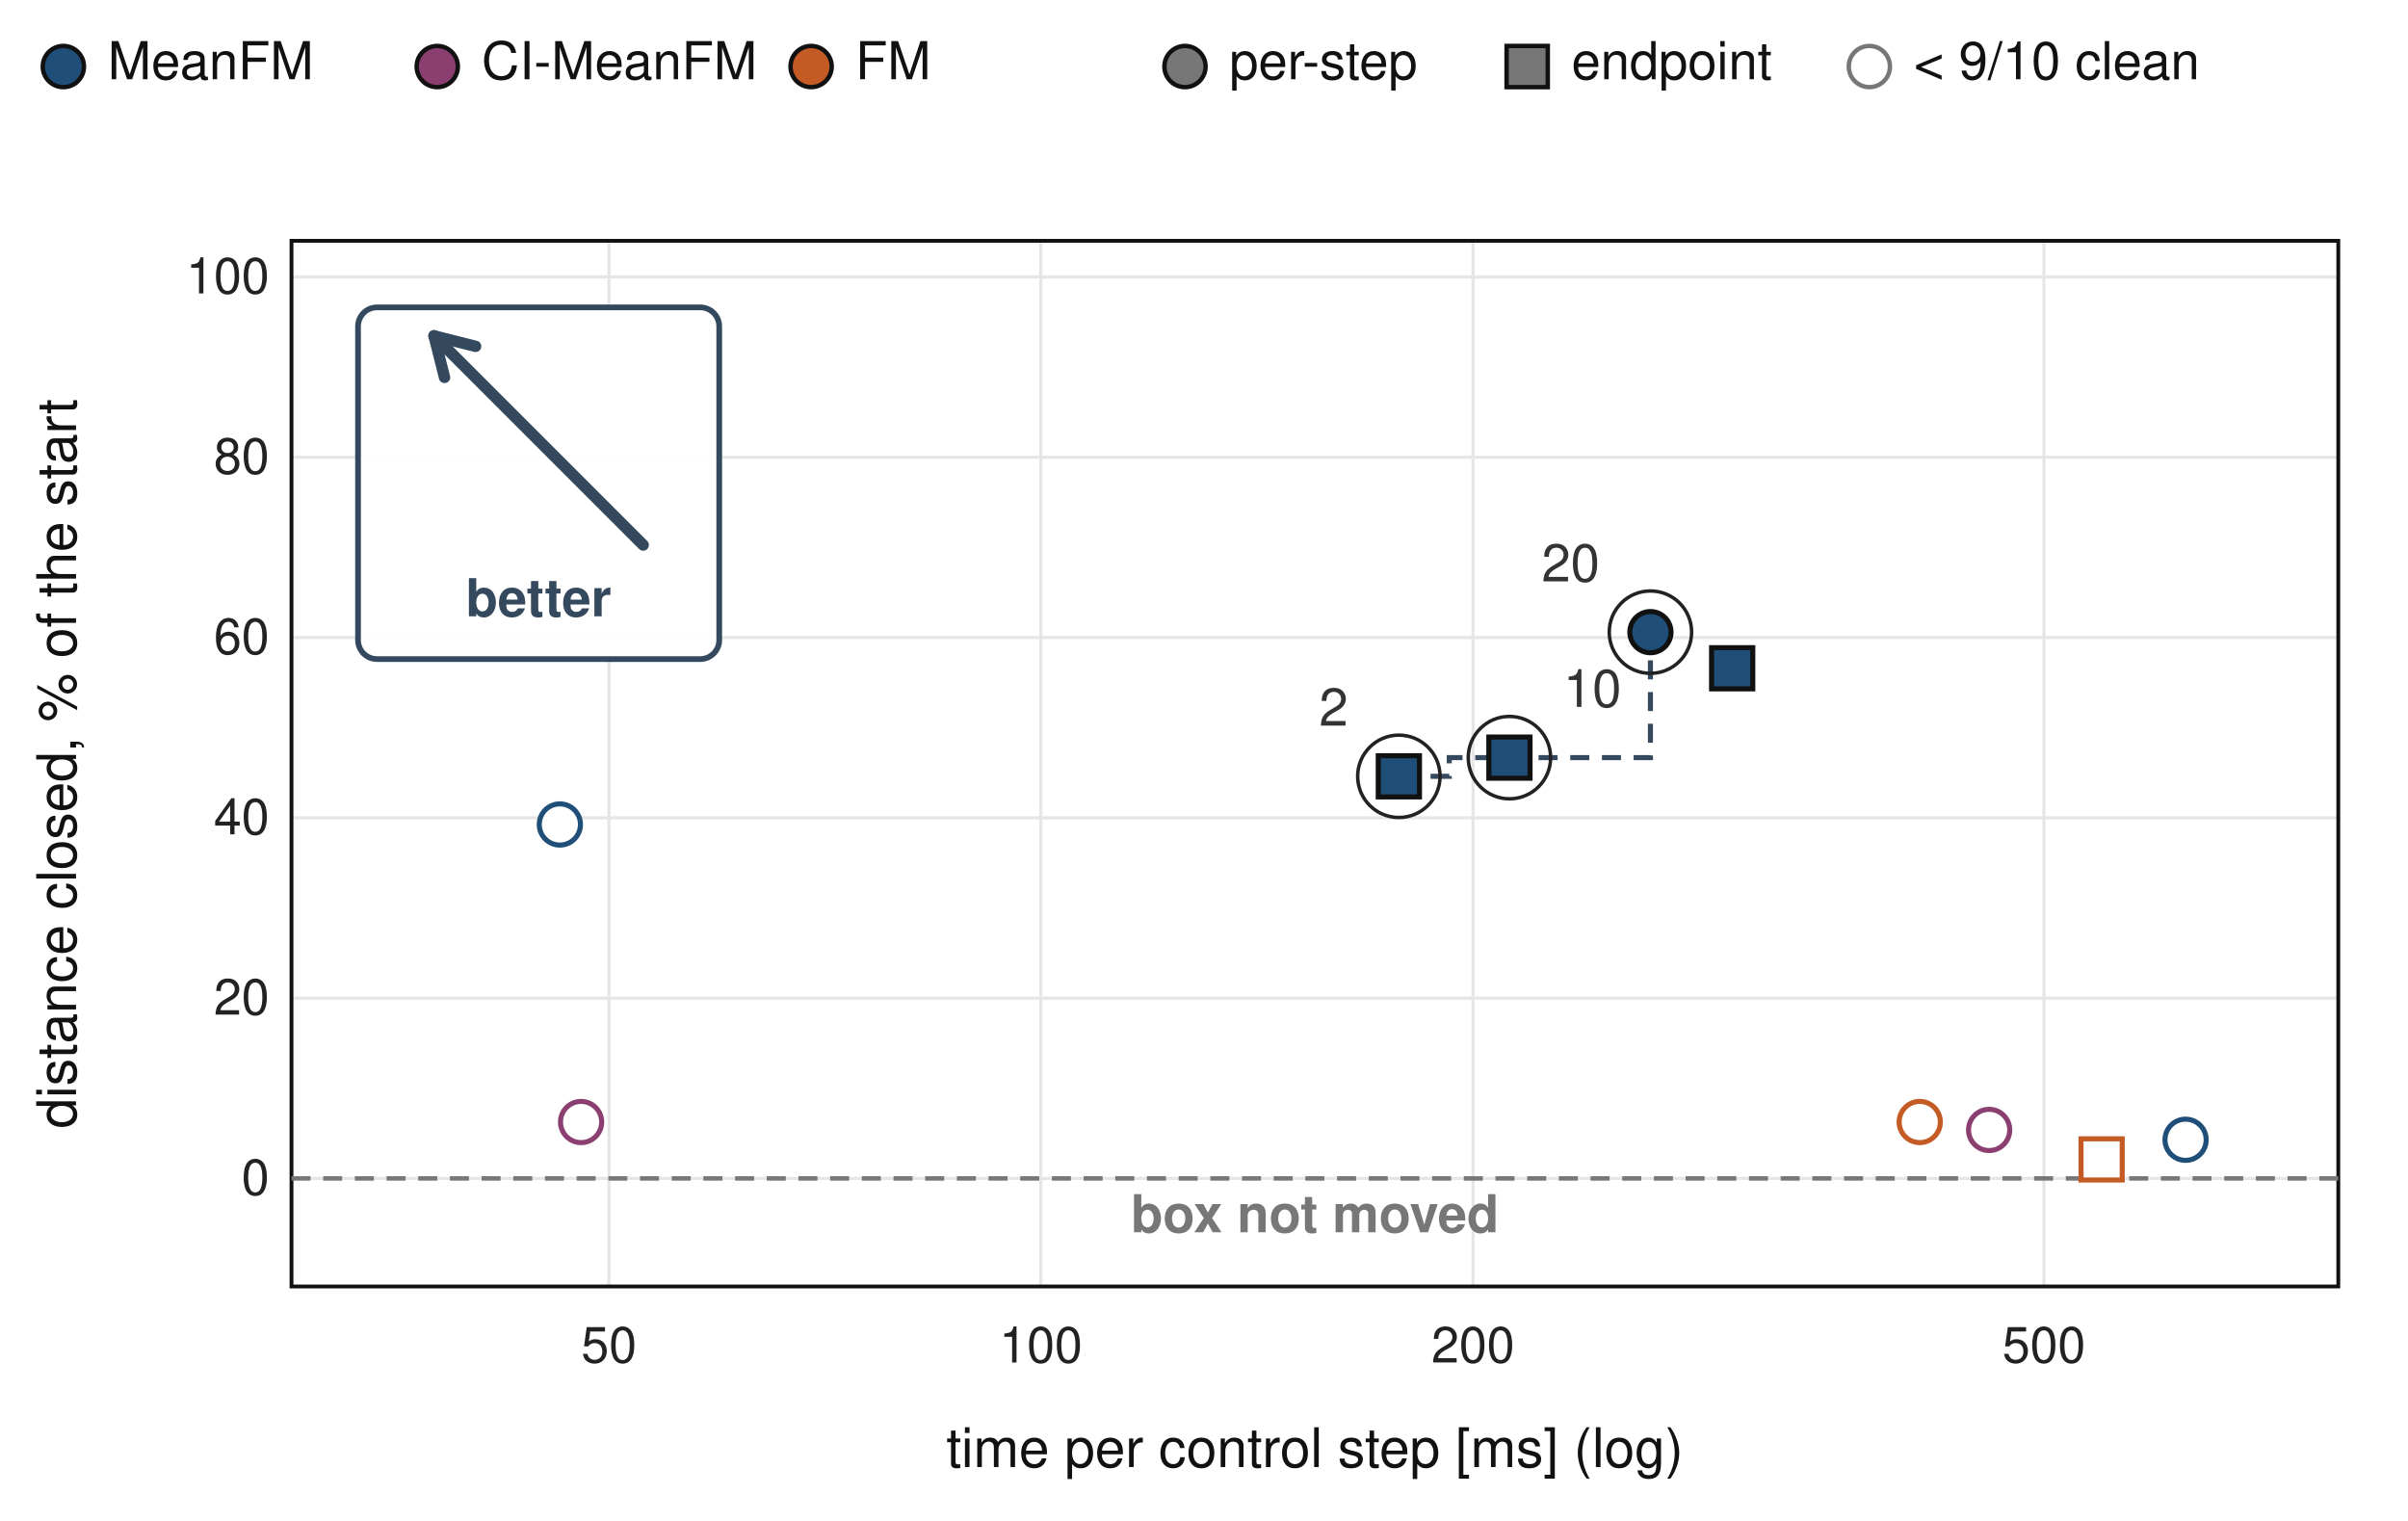
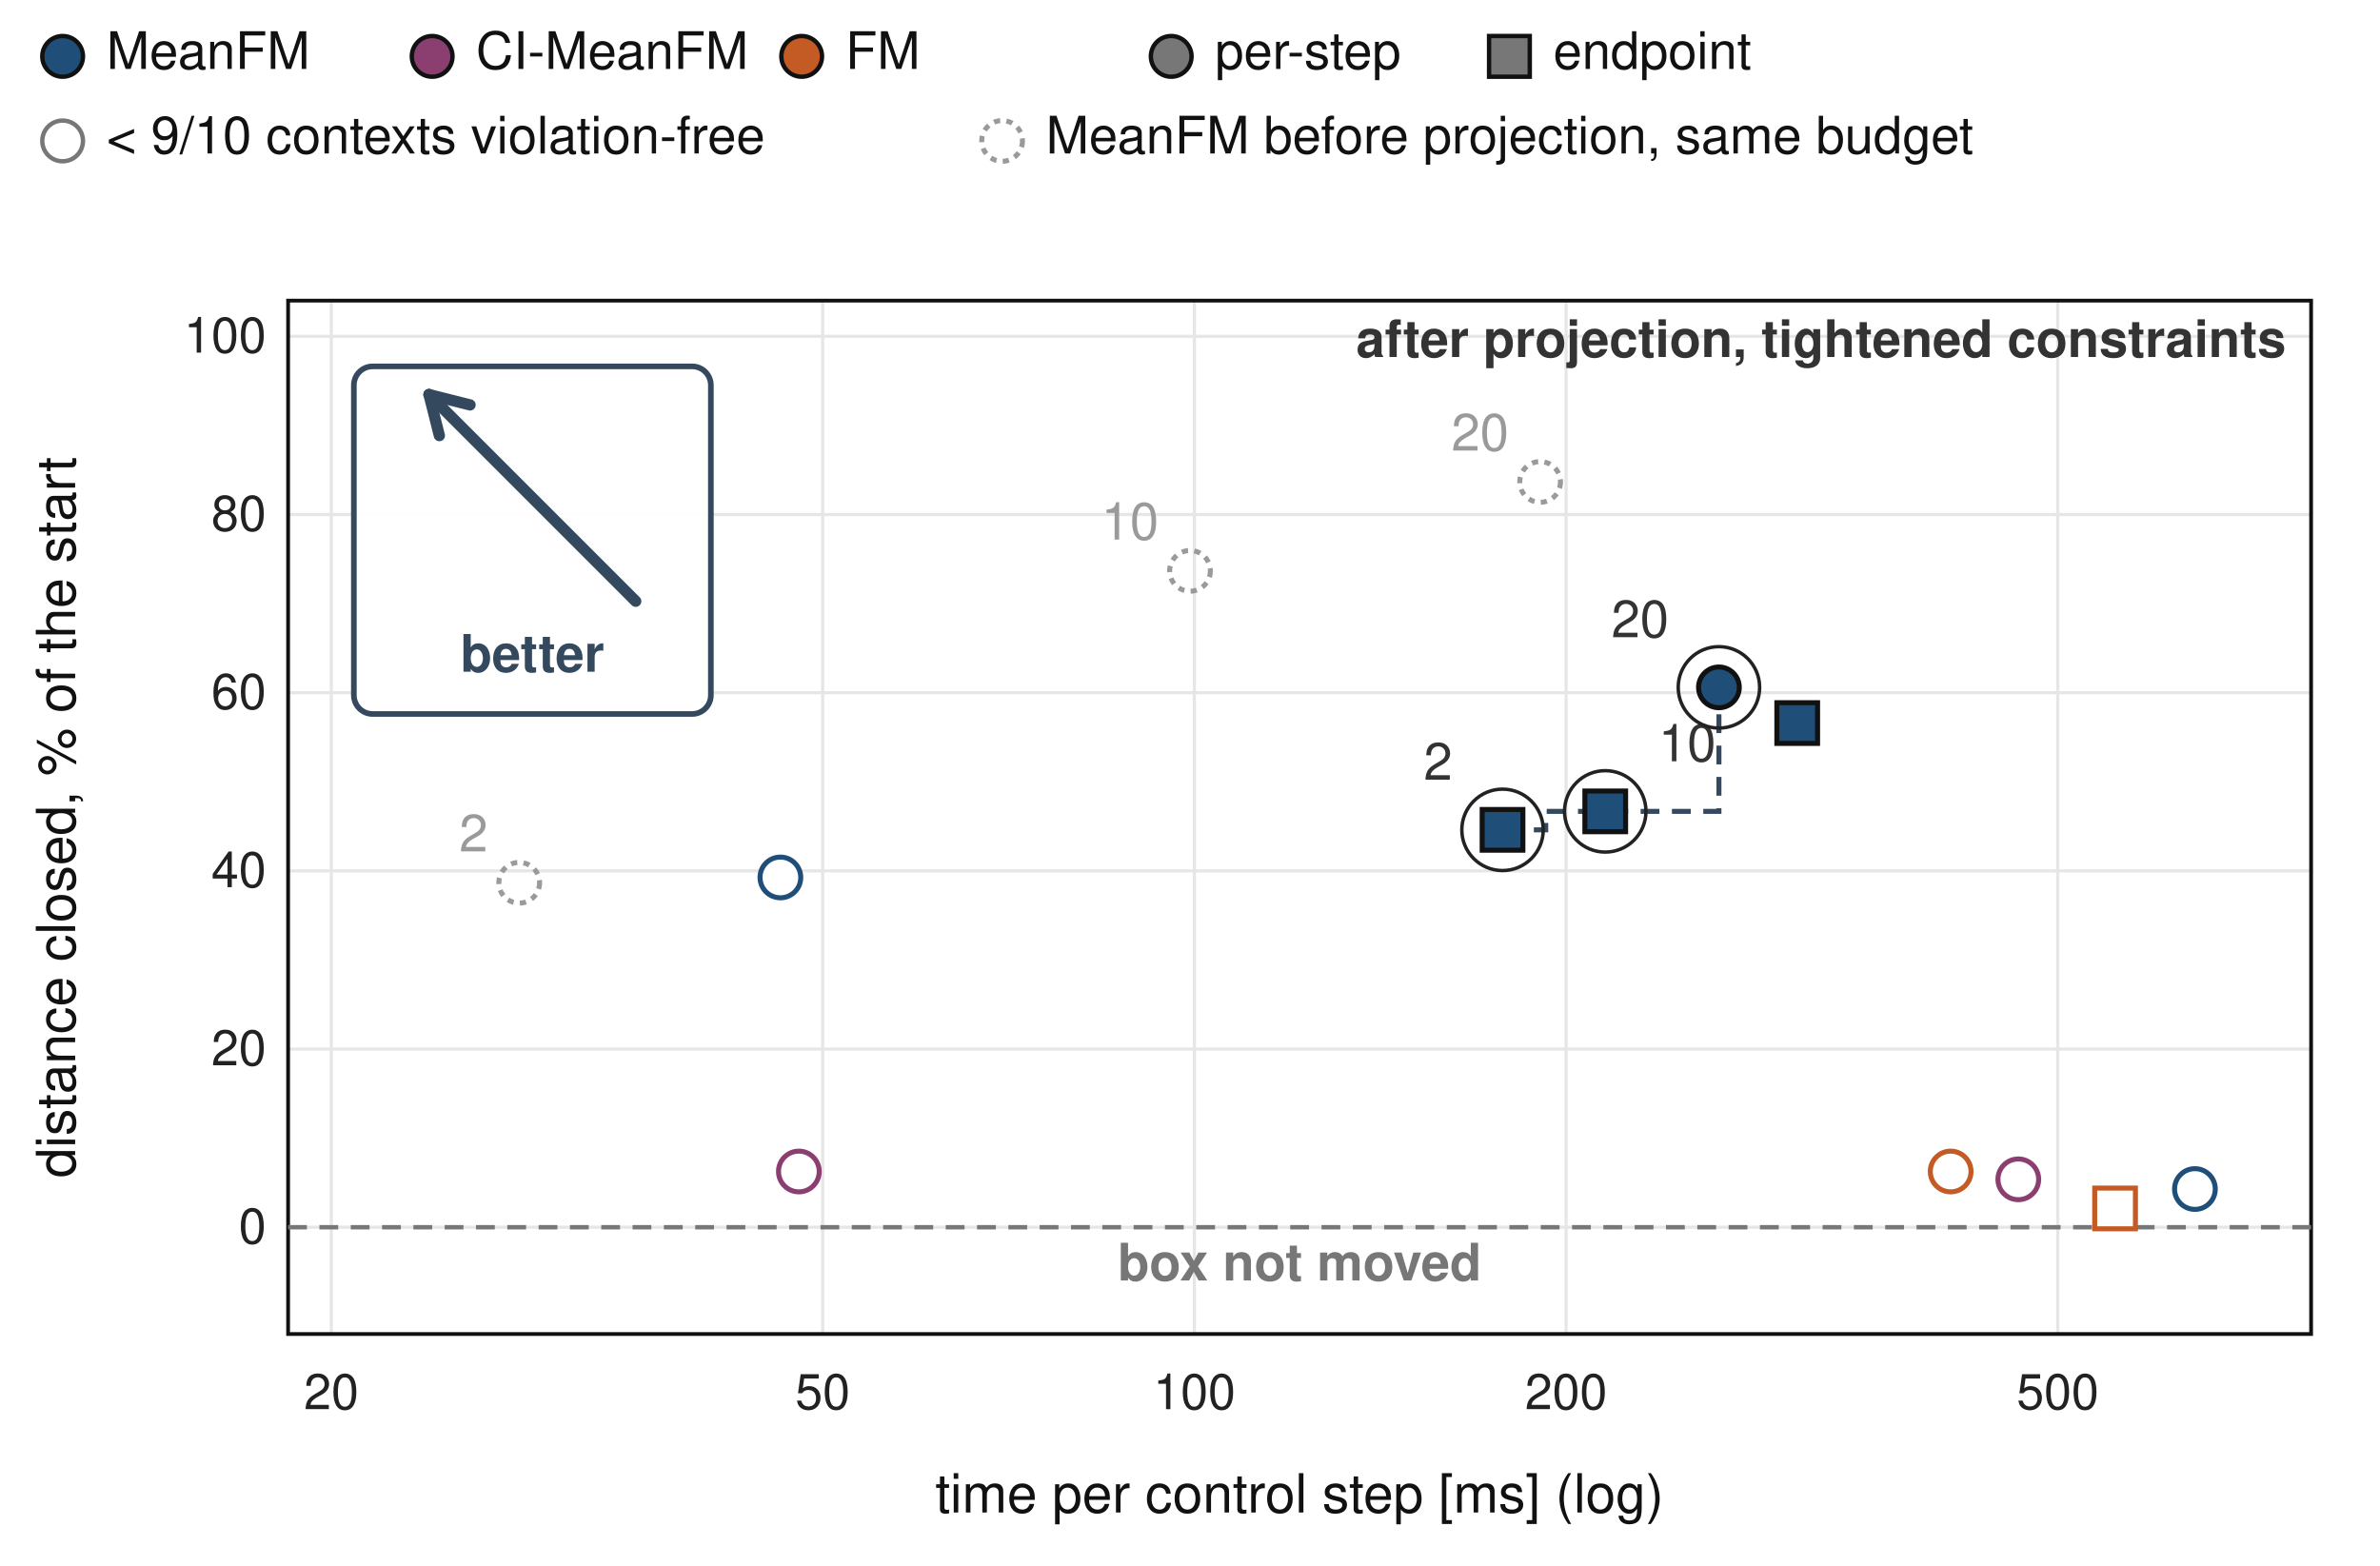
- <svg xmlns="http://www.w3.org/2000/svg" width="760" height="480" viewBox="0 0 760 480">
-   <rect x="0" y="0" width="760" height="480" fill="#ffffff" />
+ <svg xmlns="http://www.w3.org/2000/svg" width="760" height="500" viewBox="0 0 760 500">
+   <rect x="0" y="0" width="760" height="500" fill="#ffffff" />
  <g transform="translate(0,0)">
-     <rect x="0" y="0" width="760" height="42" fill="#ffffff" />
-     <circle cx="20.0" cy="21.0" r="6.5" fill="#1F4E79" stroke="#111" stroke-width="1.4" />
-     <text x="34.0" y="25.0" font-size="16.5" fill="#111" text-anchor="start" font-family="Helvetica,Arial,sans-serif">MeanFM</text>
-     <circle cx="138.0" cy="21.0" r="6.5" fill="#8B3F71" stroke="#111" stroke-width="1.4" />
-     <text x="152.0" y="25.0" font-size="16.5" fill="#111" text-anchor="start" font-family="Helvetica,Arial,sans-serif">CI-MeanFM</text>
-     <circle cx="256.0" cy="21.0" r="6.5" fill="#C45B24" stroke="#111" stroke-width="1.4" />
-     <text x="270.0" y="25.0" font-size="16.5" fill="#111" text-anchor="start" font-family="Helvetica,Arial,sans-serif">FM</text>
-     <circle cx="374.0" cy="21.0" r="6.5" fill="#777" stroke="#111" stroke-width="1.4" />
-     <text x="388.0" y="25.0" font-size="16.5" fill="#111" text-anchor="start" font-family="Helvetica,Arial,sans-serif">per-step</text>
-     <rect x="475.5" y="14.5" width="13.0" height="13.0" fill="#777" stroke="#111" stroke-width="1.4" />
-     <text x="496.0" y="25.0" font-size="16.5" fill="#111" text-anchor="start" font-family="Helvetica,Arial,sans-serif">endpoint</text>
-     <circle cx="590.0" cy="21.0" r="6.5" fill="#ffffff" stroke="#777" stroke-width="1.4" />
-     <text x="604.0" y="25.0" font-size="16.5" fill="#111" text-anchor="start" font-family="Helvetica,Arial,sans-serif">&lt; 9/10 clean</text>
+     <rect x="0" y="0" width="760" height="62" fill="#ffffff" />
+     <circle cx="20.0" cy="18.0" r="6.5" fill="#1F4E79" stroke="#111" stroke-width="1.4" />
+     <text x="34.0" y="22.0" font-size="16.5" fill="#111" text-anchor="start" font-family="Helvetica,Arial,sans-serif">MeanFM</text>
+     <circle cx="138.0" cy="18.0" r="6.5" fill="#8B3F71" stroke="#111" stroke-width="1.4" />
+     <text x="152.0" y="22.0" font-size="16.5" fill="#111" text-anchor="start" font-family="Helvetica,Arial,sans-serif">CI-MeanFM</text>
+     <circle cx="256.0" cy="18.0" r="6.5" fill="#C45B24" stroke="#111" stroke-width="1.4" />
+     <text x="270.0" y="22.0" font-size="16.5" fill="#111" text-anchor="start" font-family="Helvetica,Arial,sans-serif">FM</text>
+     <circle cx="374.0" cy="18.0" r="6.5" fill="#777" stroke="#111" stroke-width="1.4" />
+     <text x="388.0" y="22.0" font-size="16.5" fill="#111" text-anchor="start" font-family="Helvetica,Arial,sans-serif">per-step</text>
+     <rect x="475.5" y="11.5" width="13.0" height="13.0" fill="#777" stroke="#111" stroke-width="1.4" />
+     <text x="496.0" y="22.0" font-size="16.5" fill="#111" text-anchor="start" font-family="Helvetica,Arial,sans-serif">endpoint</text>
+     <circle cx="20.0" cy="45.0" r="6.5" fill="#ffffff" stroke="#777" stroke-width="1.4" />
+     <text x="34.0" y="49.0" font-size="16.5" fill="#111" text-anchor="start" font-family="Helvetica,Arial,sans-serif">&lt; 9/10 contexts violation-free</text>
+     <circle cx="320" cy="45" r="6.5" fill="none" stroke="#9a9a9a" stroke-width="1.6" stroke-dasharray="2,2" />
+     <text x="334.0" y="49.0" font-size="16.5" fill="#111" text-anchor="start" font-family="Helvetica,Arial,sans-serif">MeanFM before projection, same budget</text>
  </g>
-   <g transform="translate(0,50)">
+   <g transform="translate(0,70)">
    <rect x="0" y="0" width="760" height="430" fill="#ffffff" />
-     <line x1="192.2" y1="26" x2="192.2" y2="356" stroke="#e6e6e6" stroke-width="1" />
-     <text x="192.2" y="380.0" font-size="15.75" fill="#222" text-anchor="middle" font-family="Helvetica,Arial,sans-serif">50</text>
-     <line x1="328.5" y1="26" x2="328.5" y2="356" stroke="#e6e6e6" stroke-width="1" />
-     <text x="328.5" y="380.0" font-size="15.75" fill="#222" text-anchor="middle" font-family="Helvetica,Arial,sans-serif">100</text>
-     <line x1="464.9" y1="26" x2="464.9" y2="356" stroke="#e6e6e6" stroke-width="1" />
-     <text x="464.9" y="380.0" font-size="15.75" fill="#222" text-anchor="middle" font-family="Helvetica,Arial,sans-serif">200</text>
-     <line x1="645.1" y1="26" x2="645.1" y2="356" stroke="#e6e6e6" stroke-width="1" />
-     <text x="645.1" y="380.0" font-size="15.75" fill="#222" text-anchor="middle" font-family="Helvetica,Arial,sans-serif">500</text>
+     <line x1="105.8" y1="26" x2="105.8" y2="356" stroke="#e6e6e6" stroke-width="1" />
+     <text x="105.8" y="380.0" font-size="15.75" fill="#222" text-anchor="middle" font-family="Helvetica,Arial,sans-serif">20</text>
+     <line x1="262.7" y1="26" x2="262.7" y2="356" stroke="#e6e6e6" stroke-width="1" />
+     <text x="262.7" y="380.0" font-size="15.75" fill="#222" text-anchor="middle" font-family="Helvetica,Arial,sans-serif">50</text>
+     <line x1="381.4" y1="26" x2="381.4" y2="356" stroke="#e6e6e6" stroke-width="1" />
+     <text x="381.4" y="380.0" font-size="15.75" fill="#222" text-anchor="middle" font-family="Helvetica,Arial,sans-serif">100</text>
+     <line x1="500.1" y1="26" x2="500.1" y2="356" stroke="#e6e6e6" stroke-width="1" />
+     <text x="500.1" y="380.0" font-size="15.75" fill="#222" text-anchor="middle" font-family="Helvetica,Arial,sans-serif">200</text>
+     <line x1="657.1" y1="26" x2="657.1" y2="356" stroke="#e6e6e6" stroke-width="1" />
+     <text x="657.1" y="380.0" font-size="15.75" fill="#222" text-anchor="middle" font-family="Helvetica,Arial,sans-serif">500</text>
    <line x1="92" y1="321.9" x2="738" y2="321.9" stroke="#e6e6e6" stroke-width="1" />
    <text x="85" y="327.1" font-size="15.75" fill="#222" text-anchor="end" font-family="Helvetica,Arial,sans-serif">0</text>
    <line x1="92" y1="265.0" x2="738" y2="265.0" stroke="#e6e6e6" stroke-width="1" />
    <text x="85" y="270.2" font-size="15.75" fill="#222" text-anchor="end" font-family="Helvetica,Arial,sans-serif">20</text>
    <line x1="92" y1="208.1" x2="738" y2="208.1" stroke="#e6e6e6" stroke-width="1" />
    <text x="85" y="213.3" font-size="15.75" fill="#222" text-anchor="end" font-family="Helvetica,Arial,sans-serif">40</text>
    <line x1="92" y1="151.2" x2="738" y2="151.2" stroke="#e6e6e6" stroke-width="1" />
    <text x="85" y="156.4" font-size="15.75" fill="#222" text-anchor="end" font-family="Helvetica,Arial,sans-serif">60</text>
    <line x1="92" y1="94.3" x2="738" y2="94.3" stroke="#e6e6e6" stroke-width="1" />
    <text x="85" y="99.5" font-size="15.75" fill="#222" text-anchor="end" font-family="Helvetica,Arial,sans-serif">80</text>
    <line x1="92" y1="37.4" x2="738" y2="37.4" stroke="#e6e6e6" stroke-width="1" />
    <text x="85" y="42.6" font-size="15.75" fill="#222" text-anchor="end" font-family="Helvetica,Arial,sans-serif">100</text>
    <rect x="92" y="26" width="646" height="330" fill="none" stroke="#111" stroke-width="1.2" />
    <text x="415.0" y="413.0" font-size="17.25" fill="#111" text-anchor="middle" font-family="Helvetica,Arial,sans-serif">time per control step [ms] (log)</text>
    <text x="24.0" y="191.0" font-size="17.25" fill="#111" text-anchor="middle" font-family="Helvetica,Arial,sans-serif" transform="rotate(-90 24.0 191.0)">distance closed, % of the start</text>
    <text x="92" y="30.0" font-size="19.5" font-weight="bold" fill="#111" font-family="Helvetica,Arial,sans-serif" />
+     <text x="730.0" y="44.0" font-size="16.5" fill="#333" text-anchor="end" font-family="Helvetica,Arial,sans-serif" font-weight="bold">after projection, tightened constraints</text>
    <line x1="92" y1="321.9" x2="738" y2="321.9" stroke="#777" stroke-width="1.4" stroke-dasharray="6,4" />
+     <circle cx="165.8" cy="211.9" r="6.5" fill="none" stroke="#9a9a9a" stroke-width="1.6" stroke-dasharray="2,2" />
+     <text x="155.8" y="201.9" font-size="16.5" fill="#9a9a9a" text-anchor="end" font-family="Helvetica,Arial,sans-serif">2</text>
+     <circle cx="380.0" cy="112.3" r="6.5" fill="none" stroke="#9a9a9a" stroke-width="1.6" stroke-dasharray="2,2" />
+     <text x="370.0" y="102.3" font-size="16.5" fill="#9a9a9a" text-anchor="end" font-family="Helvetica,Arial,sans-serif">10</text>
+     <circle cx="491.8" cy="83.9" r="6.5" fill="none" stroke="#9a9a9a" stroke-width="1.6" stroke-dasharray="2,2" />
+     <text x="481.8" y="73.9" font-size="16.5" fill="#9a9a9a" text-anchor="end" font-family="Helvetica,Arial,sans-serif">20</text>
    <text x="415.0" y="338.9" font-size="16.5" fill="#777" text-anchor="middle" font-family="Helvetica,Arial,sans-serif" font-weight="bold">box not moved</text>
-     <polyline points="441.5,195.0 457.4,195.0 457.4,189.1 520.9,189.1 520.9,149.5" fill="none" stroke="#34495e" stroke-width="1.6" stroke-dasharray="6,4" />
+     <polyline points="479.8,195.0 493.6,195.0 493.6,189.1 548.9,189.1 548.9,149.5" fill="none" stroke="#34495e" stroke-width="1.6" stroke-dasharray="6,4" />
    <rect x="113.0" y="47.0" width="114.0" height="111.0" rx="6.0" fill="#ffffff" fill-opacity="0.94" stroke="#34495e" stroke-width="1.8" />
    <line x1="203.0" y1="122.0" x2="137.0" y2="56.0" stroke="#34495e" stroke-width="3.6" stroke-linecap="round" />
    <line x1="137.0" y1="56.0" x2="150.1" y2="59.3" stroke="#34495e" stroke-width="3.6" stroke-linecap="round" />
    <line x1="137.0" y1="56.0" x2="140.3" y2="69.1" stroke="#34495e" stroke-width="3.6" stroke-linecap="round" />
    <text x="170.0" y="144.5" font-size="16.5" fill="#34495e" text-anchor="middle" font-family="Helvetica,Arial,sans-serif" font-weight="bold">better</text>
-     <circle cx="627.8" cy="306.6" r="6.5" fill="#ffffff" stroke="#8B3F71" stroke-width="1.6" />
-     <circle cx="183.4" cy="304.1" r="6.5" fill="#ffffff" stroke="#8B3F71" stroke-width="1.6" />
-     <circle cx="605.9" cy="304.1" r="6.5" fill="#ffffff" stroke="#C45B24" stroke-width="1.6" />
-     <rect x="656.8" y="309.4" width="13.0" height="13.0" fill="#ffffff" stroke="#C45B24" stroke-width="1.6" />
-     <circle cx="689.8" cy="309.7" r="6.5" fill="#ffffff" stroke="#1F4E79" stroke-width="1.6" />
-     <rect x="469.9" y="182.6" width="13.0" height="13.0" fill="#1F4E79" stroke="#111" stroke-width="1.6" />
-     <circle cx="476.4" cy="189.1" r="13" fill="none" stroke="#222" stroke-width="1.1" />
-     <text x="493.4" y="173.1" font-size="16.5" fill="#333" text-anchor="start" font-family="Helvetica,Arial,sans-serif">10</text>
-     <circle cx="520.9" cy="149.5" r="6.5" fill="#1F4E79" stroke="#111" stroke-width="1.6" />
-     <circle cx="520.9" cy="149.5" r="13" fill="none" stroke="#222" stroke-width="1.1" />
-     <text x="504.9" y="133.5" font-size="16.5" fill="#333" text-anchor="end" font-family="Helvetica,Arial,sans-serif">20</text>
-     <rect x="540.2" y="154.4" width="13.0" height="13.0" fill="#1F4E79" stroke="#111" stroke-width="1.6" />
-     <circle cx="176.7" cy="210.2" r="6.5" fill="#ffffff" stroke="#1F4E79" stroke-width="1.6" />
-     <rect x="435.0" y="188.5" width="13.0" height="13.0" fill="#1F4E79" stroke="#111" stroke-width="1.6" />
-     <circle cx="441.5" cy="195.0" r="13" fill="none" stroke="#222" stroke-width="1.1" />
-     <text x="425.5" y="179.0" font-size="16.5" fill="#333" text-anchor="end" font-family="Helvetica,Arial,sans-serif">2</text>
+     <circle cx="644.5" cy="306.6" r="6.5" fill="#ffffff" stroke="#8B3F71" stroke-width="1.6" />
+     <circle cx="255.1" cy="304.1" r="6.5" fill="#ffffff" stroke="#8B3F71" stroke-width="1.6" />
+     <circle cx="622.9" cy="304.1" r="6.5" fill="#ffffff" stroke="#C45B24" stroke-width="1.6" />
+     <rect x="668.9" y="309.4" width="13.0" height="13.0" fill="#ffffff" stroke="#C45B24" stroke-width="1.6" />
+     <circle cx="700.9" cy="309.7" r="6.5" fill="#ffffff" stroke="#1F4E79" stroke-width="1.6" />
+     <rect x="506.1" y="182.6" width="13.0" height="13.0" fill="#1F4E79" stroke="#111" stroke-width="1.6" />
+     <circle cx="512.6" cy="189.1" r="13" fill="none" stroke="#222" stroke-width="1.1" />
+     <text x="529.6" y="173.1" font-size="16.5" fill="#333" text-anchor="start" font-family="Helvetica,Arial,sans-serif">10</text>
+     <circle cx="548.9" cy="149.5" r="6.5" fill="#1F4E79" stroke="#111" stroke-width="1.6" />
+     <circle cx="548.9" cy="149.5" r="13" fill="none" stroke="#222" stroke-width="1.1" />
+     <text x="532.9" y="133.5" font-size="16.5" fill="#333" text-anchor="end" font-family="Helvetica,Arial,sans-serif">20</text>
+     <rect x="567.4" y="154.4" width="13.0" height="13.0" fill="#1F4E79" stroke="#111" stroke-width="1.6" />
+     <circle cx="249.2" cy="210.2" r="6.5" fill="#ffffff" stroke="#1F4E79" stroke-width="1.6" />
+     <rect x="473.3" y="188.5" width="13.0" height="13.0" fill="#1F4E79" stroke="#111" stroke-width="1.6" />
+     <circle cx="479.8" cy="195.0" r="13" fill="none" stroke="#222" stroke-width="1.1" />
+     <text x="463.8" y="179.0" font-size="16.5" fill="#333" text-anchor="end" font-family="Helvetica,Arial,sans-serif">2</text>
  </g>
</svg>
